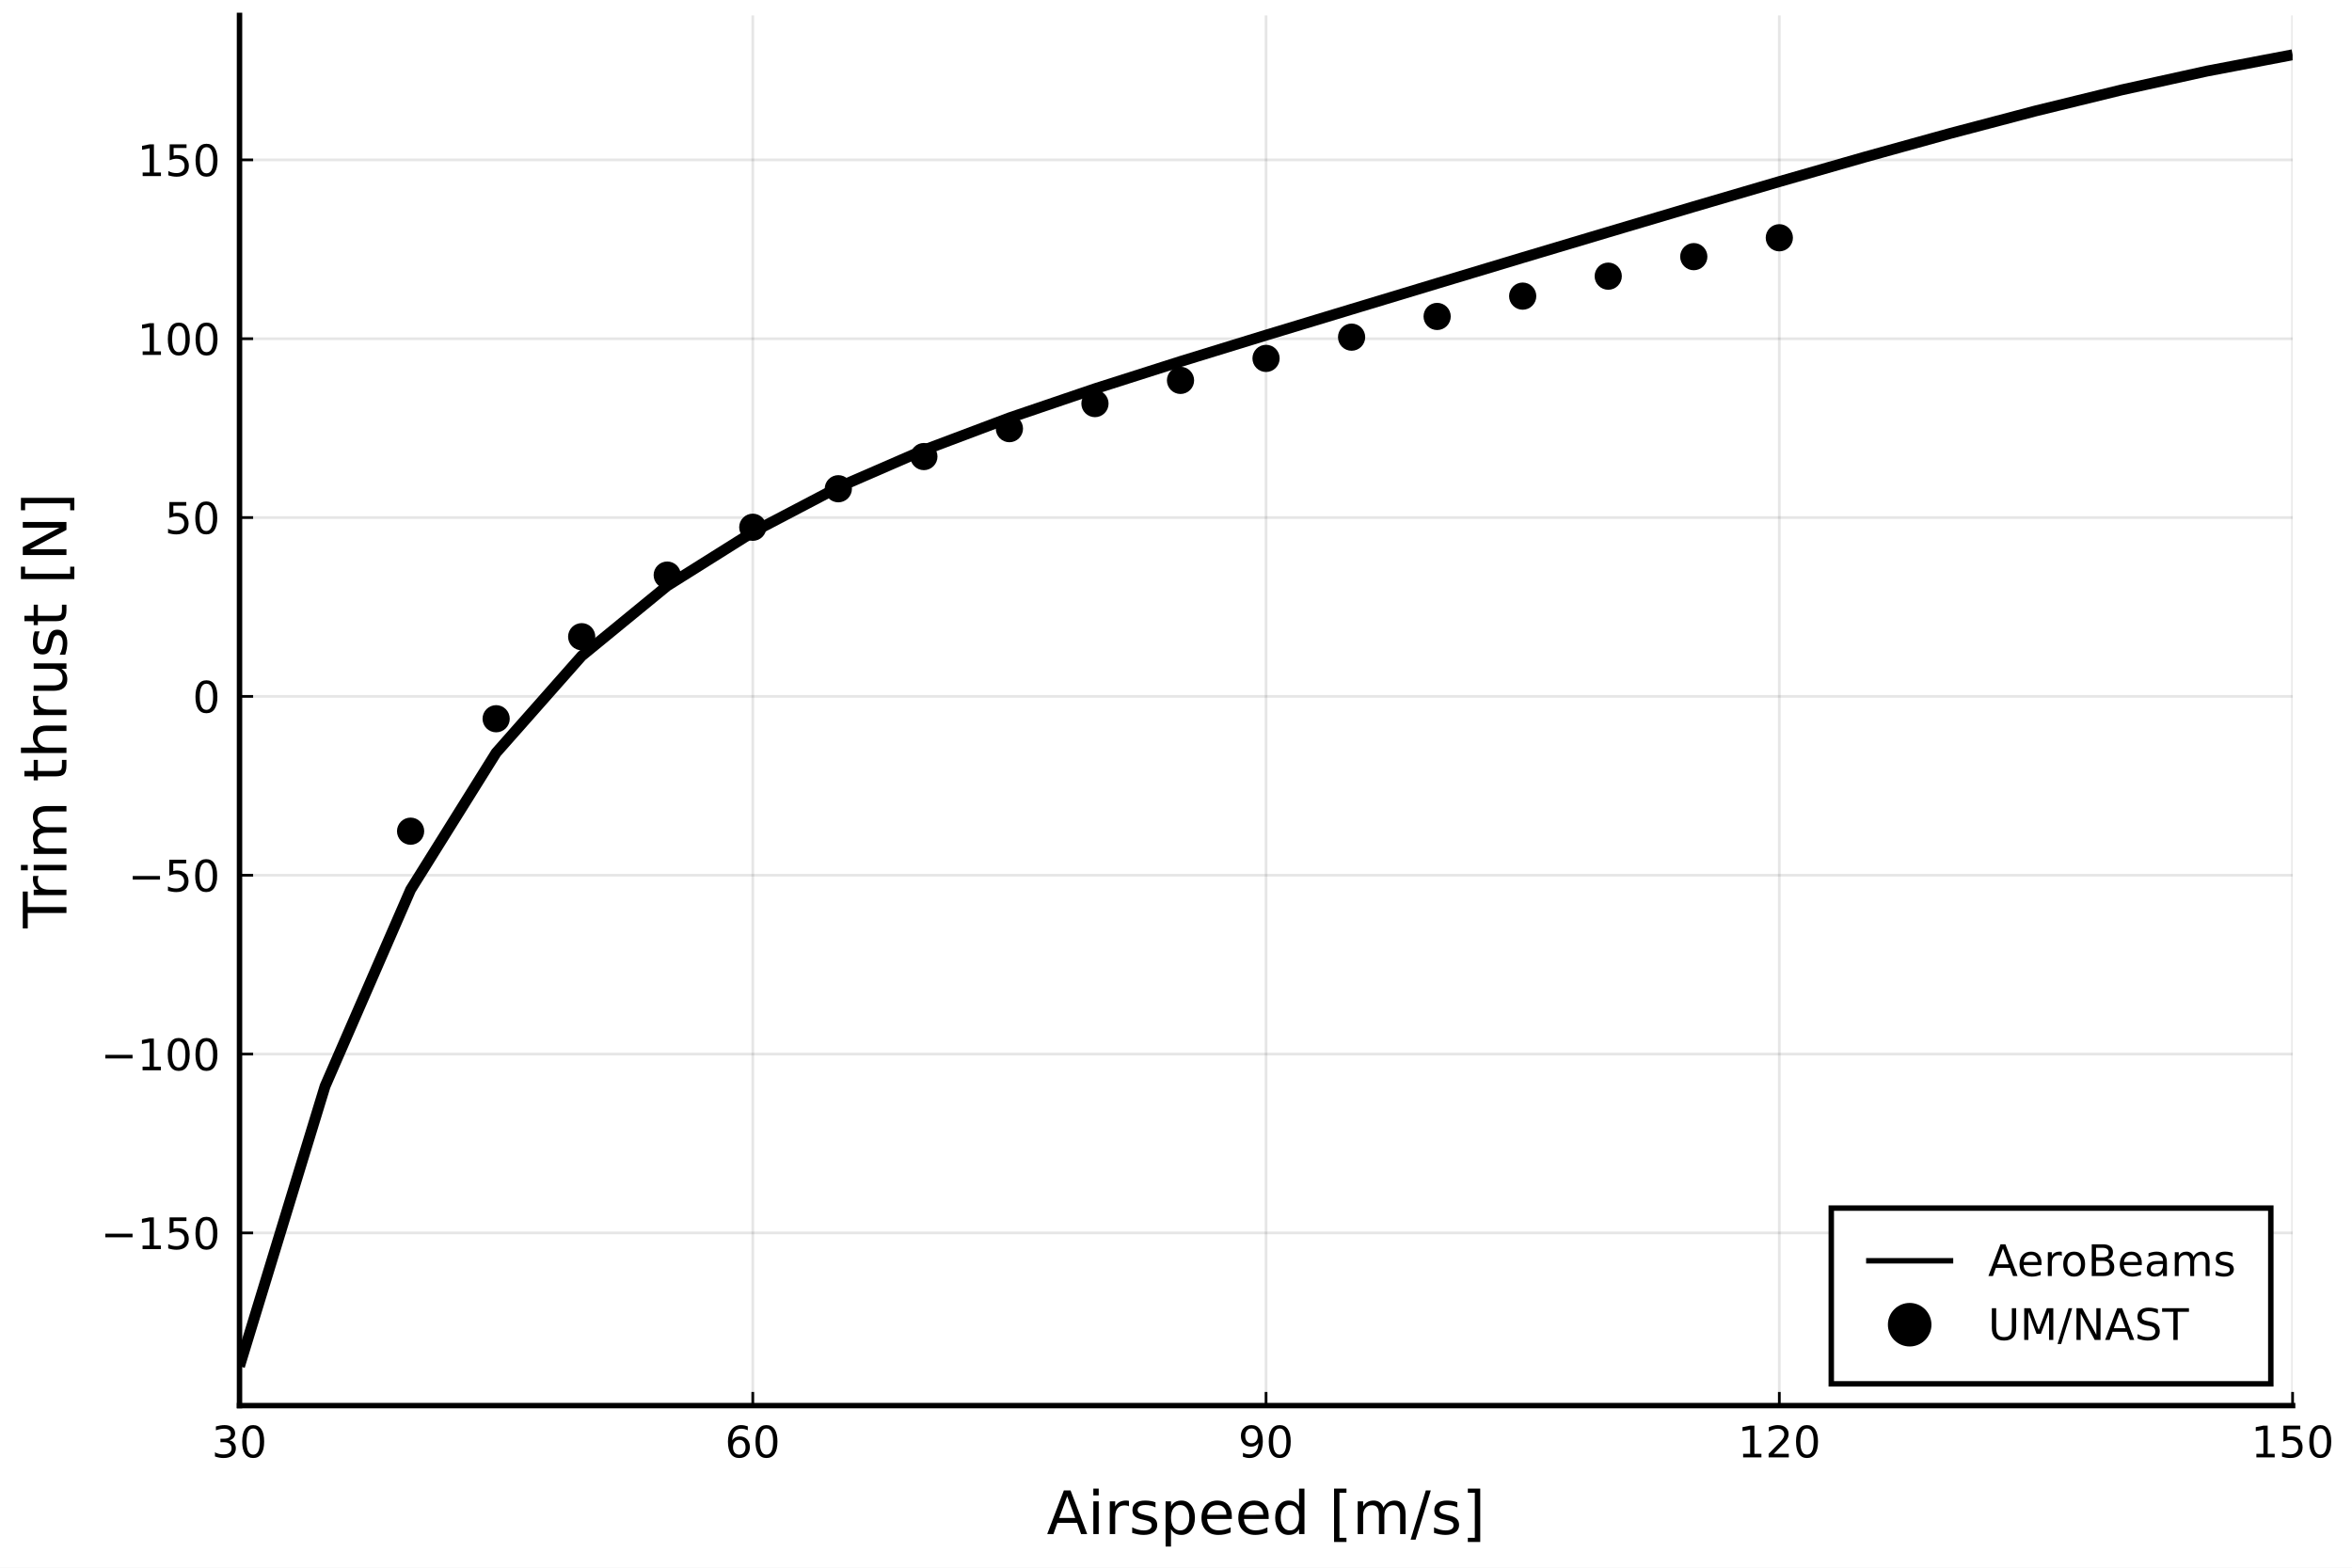
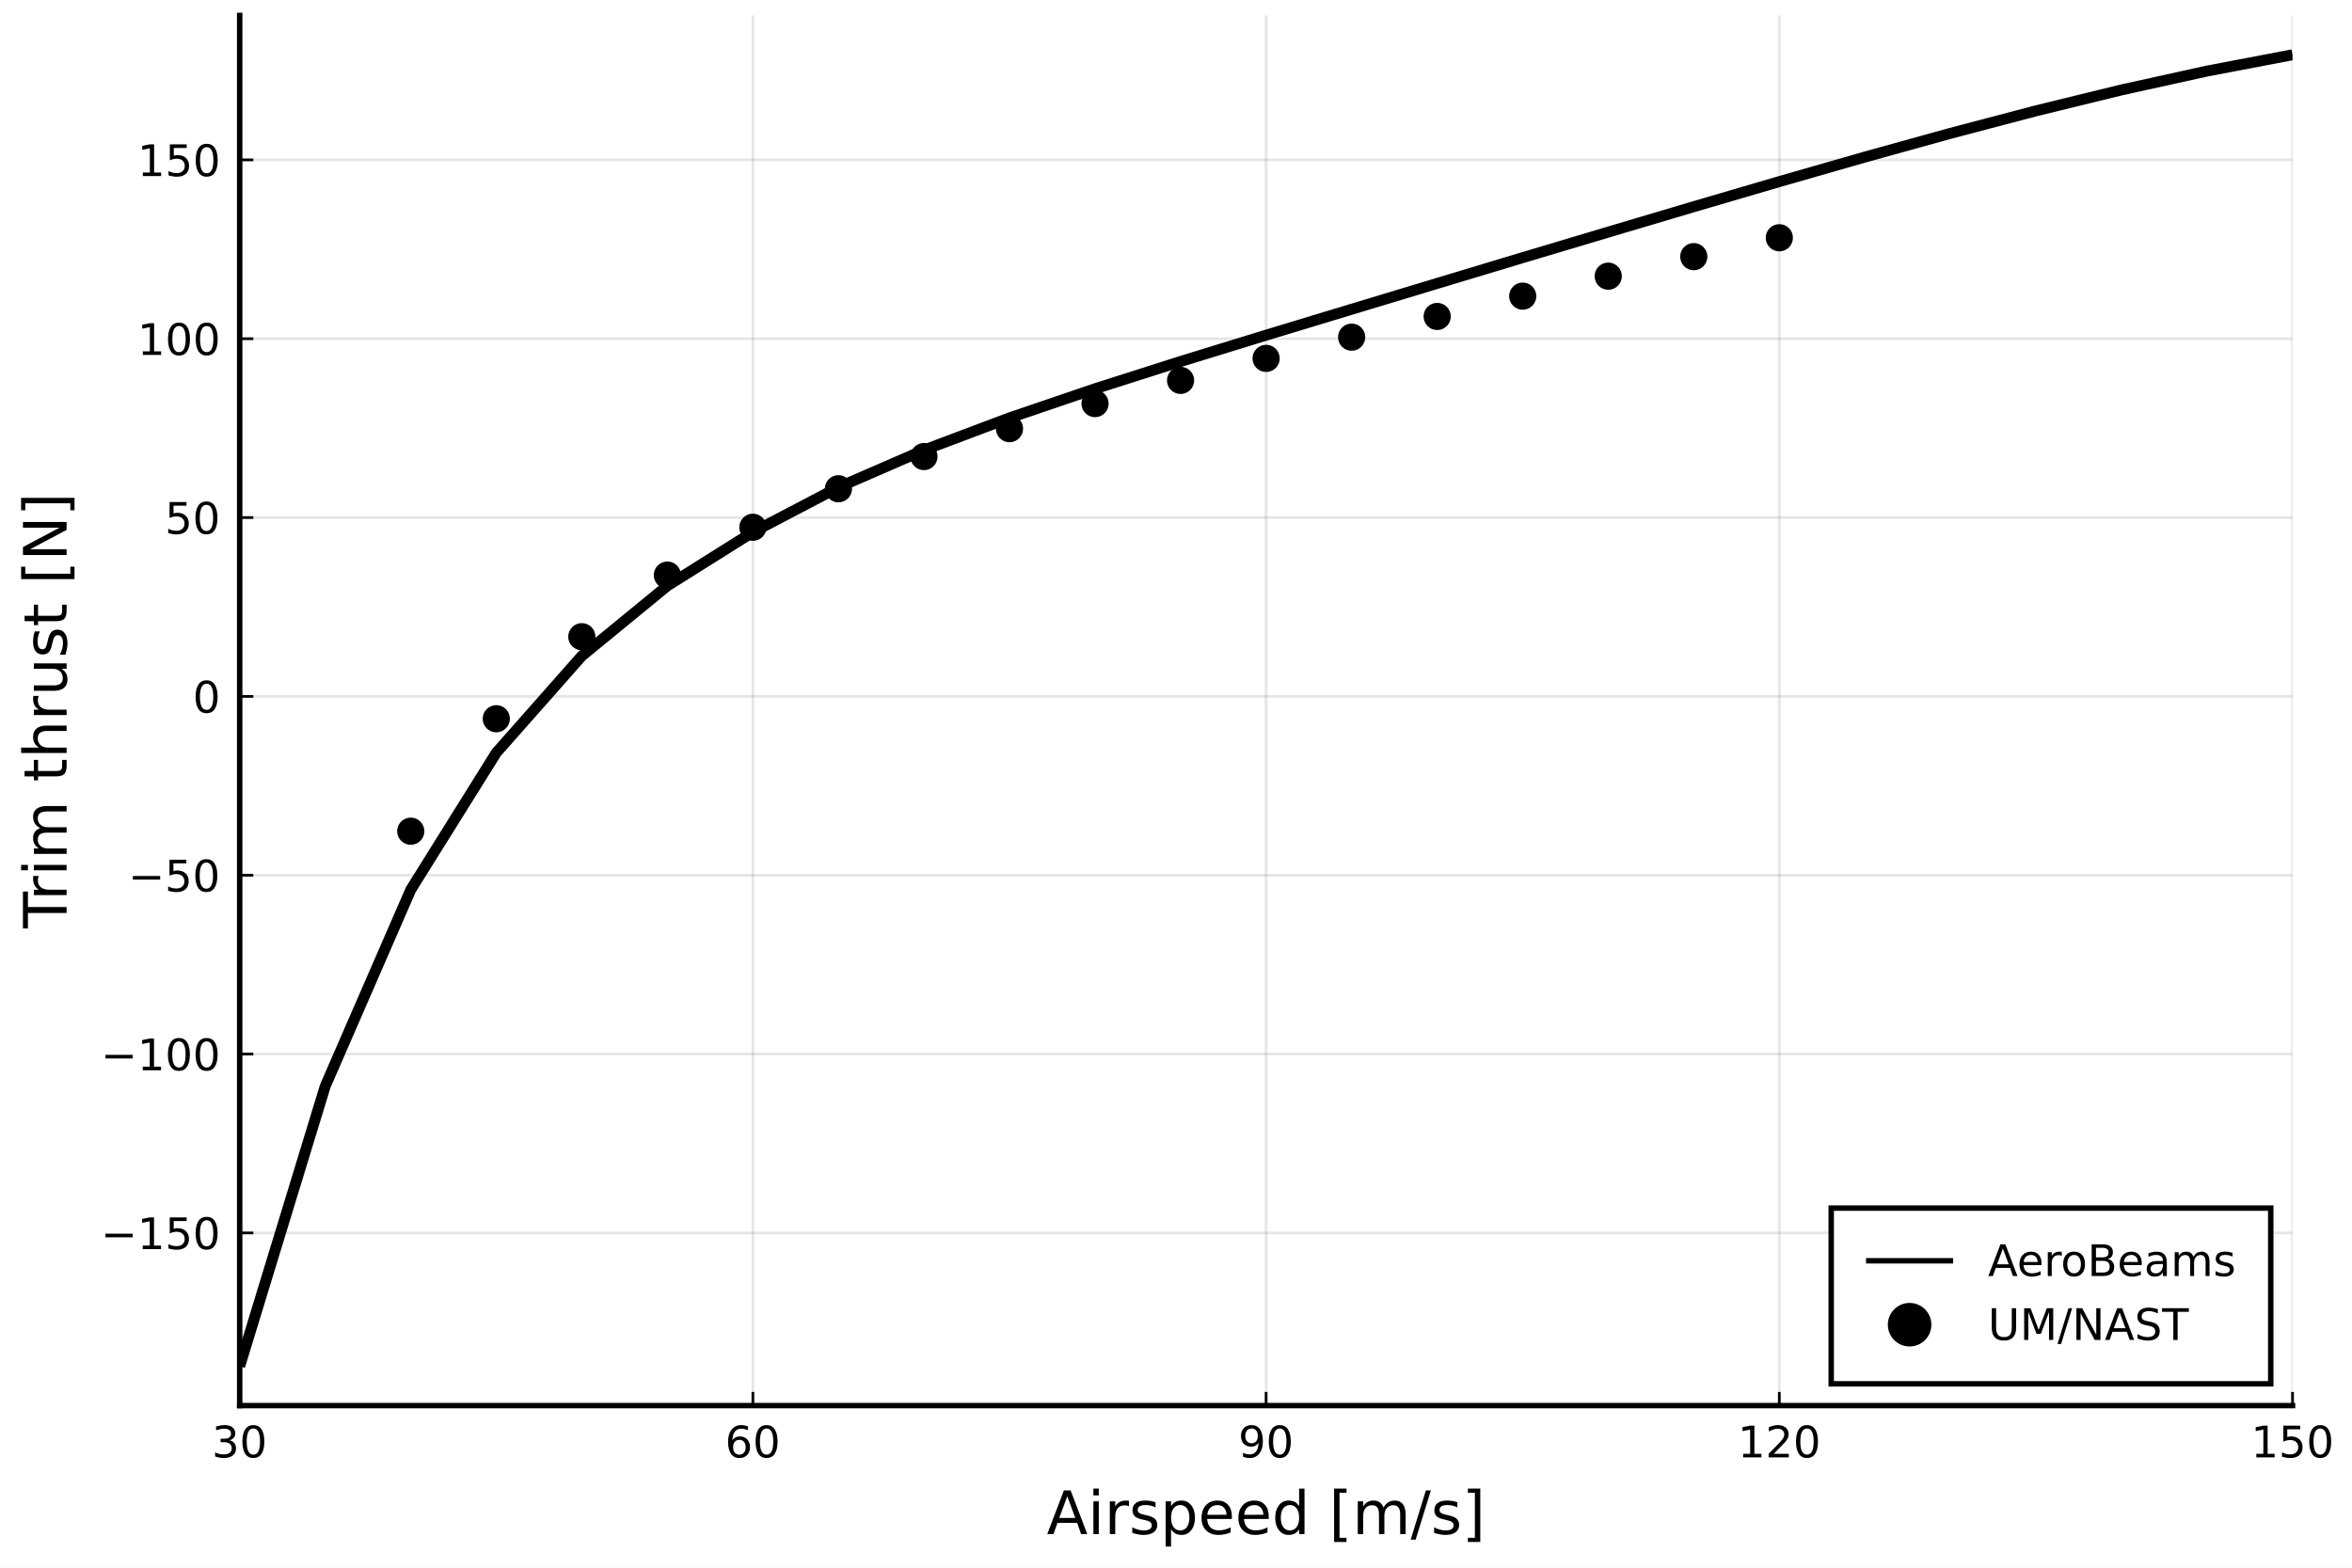
<svg xmlns="http://www.w3.org/2000/svg" xmlns:xlink="http://www.w3.org/1999/xlink" width="432pt" height="288pt" viewBox="0 0 432 288" version="1.1">
  <defs>
    <style type="text/css">*{stroke-linejoin: round; stroke-linecap: butt}</style>
  </defs>
  <g id="figure_1">
    <g id="patch_1">
      <path d="M 0 288  L 432 288  L 432 0  L 0 0  z " style="fill: #ffffff" />
    </g>
    <g id="axes_1">
      <g id="patch_2">
-         <path d="M 43.992 258.225  L 421.089 258.225  L 421.089 2.835  L 43.992 2.835  z " style="fill: #ffffff" />
+         <path d="M 44.024 258.225  L 421.077 258.225  L 421.077 2.835  L 44.024 2.835  z " style="fill: #ffffff" />
      </g>
      <g id="matplotlib.axis_1">
        <g id="xtick_1">
          <g id="line2d_1">
-             <path d="M 43.992 258.225  L 43.992 2.835  " clip-path="url(#p1ccbb78766)" style="fill: none; stroke: #000000; stroke-opacity: 0.1; stroke-width: 0.5; stroke-linecap: square" />
+             <path d="M 44.024 258.225  L 44.024 2.835  " clip-path="url(#pdb36bb0667)" style="fill: none; stroke: #000000; stroke-opacity: 0.1; stroke-width: 0.5; stroke-linecap: square" />
          </g>
          <g id="line2d_2">
            <defs>
-               <path id="m778f7c7617" d="M 0 0  L 0 -2.5  " style="stroke: #000000; stroke-width: 0.5" />
-             </defs>
-             <g>
-               <use xlink:href="#m778f7c7617" x="43.992" y="258.225" style="stroke: #000000; stroke-width: 0.5" />
+               <path id="m07bf57e9a7" d="M 0 0  L 0 -2.5  " style="stroke: #000000; stroke-width: 0.5" />
+             </defs>
+             <g>
+               <use xlink:href="#m07bf57e9a7" x="44.024" y="258.225" style="stroke: #000000; stroke-width: 0.5" />
            </g>
          </g>
          <g id="text_1">
-             <g transform="translate(38.87154 267.8041) scale(0.08 -0.08)">
+             <g transform="translate(38.90356 267.8041) scale(0.08 -0.08)">
              <defs>
                <path id="DejaVuSans-33" d="M 2597 2516  Q 3050 2419 3304 2112  Q 3559 1806 3559 1356  Q 3559 666 3084 287  Q 2609 -91 1734 -91  Q 1441 -91 1130 -33  Q 819 25 488 141  L 488 750  Q 750 597 1062 519  Q 1375 441 1716 441  Q 2309 441 2620 675  Q 2931 909 2931 1356  Q 2931 1769 2642 2001  Q 2353 2234 1838 2234  L 1294 2234  L 1294 2753  L 1863 2753  Q 2328 2753 2575 2939  Q 2822 3125 2822 3475  Q 2822 3834 2567 4026  Q 2313 4219 1838 4219  Q 1578 4219 1281 4162  Q 984 4106 628 3988  L 628 4550  Q 988 4650 1302 4700  Q 1616 4750 1894 4750  Q 2613 4750 3031 4423  Q 3450 4097 3450 3541  Q 3450 3153 3228 2886  Q 3006 2619 2597 2516  z " transform="scale(0.015625)" />
                <path id="DejaVuSans-30" d="M 2034 4250  Q 1547 4250 1301 3770  Q 1056 3291 1056 2328  Q 1056 1369 1301 889  Q 1547 409 2034 409  Q 2525 409 2770 889  Q 3016 1369 3016 2328  Q 3016 3291 2770 3770  Q 2525 4250 2034 4250  z M 2034 4750  Q 2819 4750 3233 4129  Q 3647 3509 3647 2328  Q 3647 1150 3233 529  Q 2819 -91 2034 -91  Q 1250 -91 836 529  Q 422 1150 422 2328  Q 422 3509 836 4129  Q 1250 4750 2034 4750  z " transform="scale(0.015625)" />
              </defs>
              <use xlink:href="#DejaVuSans-33" transform="translate(0 0.78125)" />
              <use xlink:href="#DejaVuSans-30" transform="translate(63.62305 0.78125)" />
            </g>
          </g>
        </g>
        <g id="xtick_2">
          <g id="line2d_3">
-             <path d="M 138.266 258.225  L 138.266 2.835  " clip-path="url(#p1ccbb78766)" style="fill: none; stroke: #000000; stroke-opacity: 0.1; stroke-width: 0.5; stroke-linecap: square" />
+             <path d="M 138.287 258.225  L 138.287 2.835  " clip-path="url(#pdb36bb0667)" style="fill: none; stroke: #000000; stroke-opacity: 0.1; stroke-width: 0.5; stroke-linecap: square" />
          </g>
          <g id="line2d_4">
            <g>
-               <use xlink:href="#m778f7c7617" x="138.266" y="258.225" style="stroke: #000000; stroke-width: 0.5" />
+               <use xlink:href="#m07bf57e9a7" x="138.287" y="258.225" style="stroke: #000000; stroke-width: 0.5" />
            </g>
          </g>
          <g id="text_2">
-             <g transform="translate(133.1458 267.8041) scale(0.08 -0.08)">
+             <g transform="translate(133.1668 267.8041) scale(0.08 -0.08)">
              <defs>
                <path id="DejaVuSans-36" d="M 2113 2584  Q 1688 2584 1439 2293  Q 1191 2003 1191 1497  Q 1191 994 1439 701  Q 1688 409 2113 409  Q 2538 409 2786 701  Q 3034 994 3034 1497  Q 3034 2003 2786 2293  Q 2538 2584 2113 2584  z M 3366 4563  L 3366 3988  Q 3128 4100 2886 4159  Q 2644 4219 2406 4219  Q 1781 4219 1451 3797  Q 1122 3375 1075 2522  Q 1259 2794 1537 2939  Q 1816 3084 2150 3084  Q 2853 3084 3261 2657  Q 3669 2231 3669 1497  Q 3669 778 3244 343  Q 2819 -91 2113 -91  Q 1303 -91 875 529  Q 447 1150 447 2328  Q 447 3434 972 4092  Q 1497 4750 2381 4750  Q 2619 4750 2861 4703  Q 3103 4656 3366 4563  z " transform="scale(0.015625)" />
              </defs>
              <use xlink:href="#DejaVuSans-36" transform="translate(0 0.78125)" />
              <use xlink:href="#DejaVuSans-30" transform="translate(63.62305 0.78125)" />
            </g>
          </g>
        </g>
        <g id="xtick_3">
          <g id="line2d_5">
-             <path d="M 232.54 258.225  L 232.54 2.835  " clip-path="url(#p1ccbb78766)" style="fill: none; stroke: #000000; stroke-opacity: 0.1; stroke-width: 0.5; stroke-linecap: square" />
+             <path d="M 232.55 258.225  L 232.55 2.835  " clip-path="url(#pdb36bb0667)" style="fill: none; stroke: #000000; stroke-opacity: 0.1; stroke-width: 0.5; stroke-linecap: square" />
          </g>
          <g id="line2d_6">
            <g>
-               <use xlink:href="#m778f7c7617" x="232.54" y="258.225" style="stroke: #000000; stroke-width: 0.5" />
+               <use xlink:href="#m07bf57e9a7" x="232.55" y="258.225" style="stroke: #000000; stroke-width: 0.5" />
            </g>
          </g>
          <g id="text_3">
-             <g transform="translate(227.42 267.8041) scale(0.08 -0.08)">
+             <g transform="translate(227.4301 267.8041) scale(0.08 -0.08)">
              <defs>
                <path id="DejaVuSans-39" d="M 703 97  L 703 672  Q 941 559 1184 500  Q 1428 441 1663 441  Q 2288 441 2617 861  Q 2947 1281 2994 2138  Q 2813 1869 2534 1725  Q 2256 1581 1919 1581  Q 1219 1581 811 2004  Q 403 2428 403 3163  Q 403 3881 828 4315  Q 1253 4750 1959 4750  Q 2769 4750 3195 4129  Q 3622 3509 3622 2328  Q 3622 1225 3098 567  Q 2575 -91 1691 -91  Q 1453 -91 1209 -44  Q 966 3 703 97  z M 1959 2075  Q 2384 2075 2632 2365  Q 2881 2656 2881 3163  Q 2881 3666 2632 3958  Q 2384 4250 1959 4250  Q 1534 4250 1286 3958  Q 1038 3666 1038 3163  Q 1038 2656 1286 2365  Q 1534 2075 1959 2075  z " transform="scale(0.015625)" />
              </defs>
              <use xlink:href="#DejaVuSans-39" transform="translate(0 0.78125)" />
              <use xlink:href="#DejaVuSans-30" transform="translate(63.62305 0.78125)" />
            </g>
          </g>
        </g>
        <g id="xtick_4">
          <g id="line2d_7">
-             <path d="M 326.814 258.225  L 326.814 2.835  " clip-path="url(#p1ccbb78766)" style="fill: none; stroke: #000000; stroke-opacity: 0.1; stroke-width: 0.5; stroke-linecap: square" />
+             <path d="M 326.813 258.225  L 326.813 2.835  " clip-path="url(#pdb36bb0667)" style="fill: none; stroke: #000000; stroke-opacity: 0.1; stroke-width: 0.5; stroke-linecap: square" />
          </g>
          <g id="line2d_8">
            <g>
-               <use xlink:href="#m778f7c7617" x="326.814" y="258.225" style="stroke: #000000; stroke-width: 0.5" />
+               <use xlink:href="#m07bf57e9a7" x="326.813" y="258.225" style="stroke: #000000; stroke-width: 0.5" />
            </g>
          </g>
          <g id="text_4">
-             <g transform="translate(319.1743 267.8041) scale(0.08 -0.08)">
+             <g transform="translate(319.1734 267.8041) scale(0.08 -0.08)">
              <defs>
                <path id="DejaVuSans-31" d="M 794 531  L 1825 531  L 1825 4091  L 703 3866  L 703 4441  L 1819 4666  L 2450 4666  L 2450 531  L 3481 531  L 3481 0  L 794 0  L 794 531  z " transform="scale(0.015625)" />
                <path id="DejaVuSans-32" d="M 1228 531  L 3431 531  L 3431 0  L 469 0  L 469 531  Q 828 903 1448 1529  Q 2069 2156 2228 2338  Q 2531 2678 2651 2914  Q 2772 3150 2772 3378  Q 2772 3750 2511 3984  Q 2250 4219 1831 4219  Q 1534 4219 1204 4116  Q 875 4013 500 3803  L 500 4441  Q 881 4594 1212 4672  Q 1544 4750 1819 4750  Q 2544 4750 2975 4387  Q 3406 4025 3406 3419  Q 3406 3131 3298 2873  Q 3191 2616 2906 2266  Q 2828 2175 2409 1742  Q 1991 1309 1228 531  z " transform="scale(0.015625)" />
              </defs>
              <use xlink:href="#DejaVuSans-31" transform="translate(0 0.78125)" />
              <use xlink:href="#DejaVuSans-32" transform="translate(63.62305 0.78125)" />
              <use xlink:href="#DejaVuSans-30" transform="translate(127.2461 0.78125)" />
            </g>
          </g>
        </g>
        <g id="xtick_5">
          <g id="line2d_9">
-             <path d="M 421.089 258.225  L 421.089 2.835  " clip-path="url(#p1ccbb78766)" style="fill: none; stroke: #000000; stroke-opacity: 0.1; stroke-width: 0.5; stroke-linecap: square" />
+             <path d="M 421.077 258.225  L 421.077 2.835  " clip-path="url(#pdb36bb0667)" style="fill: none; stroke: #000000; stroke-opacity: 0.1; stroke-width: 0.5; stroke-linecap: square" />
          </g>
          <g id="line2d_10">
            <g>
-               <use xlink:href="#m778f7c7617" x="421.089" y="258.225" style="stroke: #000000; stroke-width: 0.5" />
+               <use xlink:href="#m07bf57e9a7" x="421.077" y="258.225" style="stroke: #000000; stroke-width: 0.5" />
            </g>
          </g>
          <g id="text_5">
-             <g transform="translate(413.4485 267.8041) scale(0.08 -0.08)">
+             <g transform="translate(413.4366 267.8041) scale(0.08 -0.08)">
              <defs>
                <path id="DejaVuSans-35" d="M 691 4666  L 3169 4666  L 3169 4134  L 1269 4134  L 1269 2991  Q 1406 3038 1543 3061  Q 1681 3084 1819 3084  Q 2600 3084 3056 2656  Q 3513 2228 3513 1497  Q 3513 744 3044 326  Q 2575 -91 1722 -91  Q 1428 -91 1123 -41  Q 819 9 494 109  L 494 744  Q 775 591 1075 516  Q 1375 441 1709 441  Q 2250 441 2565 725  Q 2881 1009 2881 1497  Q 2881 1984 2565 2268  Q 2250 2553 1709 2553  Q 1456 2553 1204 2497  Q 953 2441 691 2322  L 691 4666  z " transform="scale(0.015625)" />
              </defs>
              <use xlink:href="#DejaVuSans-31" transform="translate(0 0.78125)" />
              <use xlink:href="#DejaVuSans-35" transform="translate(63.62305 0.78125)" />
              <use xlink:href="#DejaVuSans-30" transform="translate(127.2461 0.78125)" />
            </g>
          </g>
        </g>
        <g id="text_6">
-           <g transform="translate(192.2568 281.8261) scale(0.11 -0.11)">
+           <g transform="translate(192.2669 281.8261) scale(0.11 -0.11)">
            <defs>
              <path id="DejaVuSans-41" d="M 2188 4044  L 1331 1722  L 3047 1722  L 2188 4044  z M 1831 4666  L 2547 4666  L 4325 0  L 3669 0  L 3244 1197  L 1141 1197  L 716 0  L 50 0  L 1831 4666  z " transform="scale(0.015625)" />
              <path id="DejaVuSans-69" d="M 603 3500  L 1178 3500  L 1178 0  L 603 0  L 603 3500  z M 603 4863  L 1178 4863  L 1178 4134  L 603 4134  L 603 4863  z " transform="scale(0.015625)" />
              <path id="DejaVuSans-72" d="M 2631 2963  Q 2534 3019 2420 3045  Q 2306 3072 2169 3072  Q 1681 3072 1420 2755  Q 1159 2438 1159 1844  L 1159 0  L 581 0  L 581 3500  L 1159 3500  L 1159 2956  Q 1341 3275 1631 3429  Q 1922 3584 2338 3584  Q 2397 3584 2469 3576  Q 2541 3569 2628 3553  L 2631 2963  z " transform="scale(0.015625)" />
              <path id="DejaVuSans-73" d="M 2834 3397  L 2834 2853  Q 2591 2978 2328 3040  Q 2066 3103 1784 3103  Q 1356 3103 1142 2972  Q 928 2841 928 2578  Q 928 2378 1081 2264  Q 1234 2150 1697 2047  L 1894 2003  Q 2506 1872 2764 1633  Q 3022 1394 3022 966  Q 3022 478 2636 193  Q 2250 -91 1575 -91  Q 1294 -91 989 -36  Q 684 19 347 128  L 347 722  Q 666 556 975 473  Q 1284 391 1588 391  Q 1994 391 2212 530  Q 2431 669 2431 922  Q 2431 1156 2273 1281  Q 2116 1406 1581 1522  L 1381 1569  Q 847 1681 609 1914  Q 372 2147 372 2553  Q 372 3047 722 3315  Q 1072 3584 1716 3584  Q 2034 3584 2315 3537  Q 2597 3491 2834 3397  z " transform="scale(0.015625)" />
              <path id="DejaVuSans-70" d="M 1159 525  L 1159 -1331  L 581 -1331  L 581 3500  L 1159 3500  L 1159 2969  Q 1341 3281 1617 3432  Q 1894 3584 2278 3584  Q 2916 3584 3314 3078  Q 3713 2572 3713 1747  Q 3713 922 3314 415  Q 2916 -91 2278 -91  Q 1894 -91 1617 61  Q 1341 213 1159 525  z M 3116 1747  Q 3116 2381 2855 2742  Q 2594 3103 2138 3103  Q 1681 3103 1420 2742  Q 1159 2381 1159 1747  Q 1159 1113 1420 752  Q 1681 391 2138 391  Q 2594 391 2855 752  Q 3116 1113 3116 1747  z " transform="scale(0.015625)" />
              <path id="DejaVuSans-65" d="M 3597 1894  L 3597 1613  L 953 1613  Q 991 1019 1311 708  Q 1631 397 2203 397  Q 2534 397 2845 478  Q 3156 559 3463 722  L 3463 178  Q 3153 47 2828 -22  Q 2503 -91 2169 -91  Q 1331 -91 842 396  Q 353 884 353 1716  Q 353 2575 817 3079  Q 1281 3584 2069 3584  Q 2775 3584 3186 3129  Q 3597 2675 3597 1894  z M 3022 2063  Q 3016 2534 2758 2815  Q 2500 3097 2075 3097  Q 1594 3097 1305 2825  Q 1016 2553 972 2059  L 3022 2063  z " transform="scale(0.015625)" />
              <path id="DejaVuSans-64" d="M 2906 2969  L 2906 4863  L 3481 4863  L 3481 0  L 2906 0  L 2906 525  Q 2725 213 2448 61  Q 2172 -91 1784 -91  Q 1150 -91 751 415  Q 353 922 353 1747  Q 353 2572 751 3078  Q 1150 3584 1784 3584  Q 2172 3584 2448 3432  Q 2725 3281 2906 2969  z M 947 1747  Q 947 1113 1208 752  Q 1469 391 1925 391  Q 2381 391 2643 752  Q 2906 1113 2906 1747  Q 2906 2381 2643 2742  Q 2381 3103 1925 3103  Q 1469 3103 1208 2742  Q 947 2381 947 1747  z " transform="scale(0.015625)" />
              <path id="DejaVuSans-20" transform="scale(0.015625)" />
              <path id="DejaVuSans-5b" d="M 550 4863  L 1875 4863  L 1875 4416  L 1125 4416  L 1125 -397  L 1875 -397  L 1875 -844  L 550 -844  L 550 4863  z " transform="scale(0.015625)" />
              <path id="DejaVuSans-6d" d="M 3328 2828  Q 3544 3216 3844 3400  Q 4144 3584 4550 3584  Q 5097 3584 5394 3201  Q 5691 2819 5691 2113  L 5691 0  L 5113 0  L 5113 2094  Q 5113 2597 4934 2840  Q 4756 3084 4391 3084  Q 3944 3084 3684 2787  Q 3425 2491 3425 1978  L 3425 0  L 2847 0  L 2847 2094  Q 2847 2600 2669 2842  Q 2491 3084 2119 3084  Q 1678 3084 1418 2786  Q 1159 2488 1159 1978  L 1159 0  L 581 0  L 581 3500  L 1159 3500  L 1159 2956  Q 1356 3278 1631 3431  Q 1906 3584 2284 3584  Q 2666 3584 2933 3390  Q 3200 3197 3328 2828  z " transform="scale(0.015625)" />
              <path id="DejaVuSans-2f" d="M 1625 4666  L 2156 4666  L 531 -594  L 0 -594  L 1625 4666  z " transform="scale(0.015625)" />
              <path id="DejaVuSans-5d" d="M 1947 4863  L 1947 -844  L 622 -844  L 622 -397  L 1369 -397  L 1369 4416  L 622 4416  L 622 4863  L 1947 4863  z " transform="scale(0.015625)" />
            </defs>
            <use xlink:href="#DejaVuSans-41" />
            <use xlink:href="#DejaVuSans-69" x="68.408" />
            <use xlink:href="#DejaVuSans-72" x="96.191" />
            <use xlink:href="#DejaVuSans-73" x="137.305" />
            <use xlink:href="#DejaVuSans-70" x="189.404" />
            <use xlink:href="#DejaVuSans-65" x="252.881" />
            <use xlink:href="#DejaVuSans-65" x="314.404" />
            <use xlink:href="#DejaVuSans-64" x="375.928" />
            <use xlink:href="#DejaVuSans-20" x="439.404" />
            <use xlink:href="#DejaVuSans-5b" x="471.191" />
            <use xlink:href="#DejaVuSans-6d" x="510.205" />
            <use xlink:href="#DejaVuSans-2f" x="607.617" />
            <use xlink:href="#DejaVuSans-73" x="641.309" />
            <use xlink:href="#DejaVuSans-5d" x="693.408" />
          </g>
        </g>
      </g>
      <g id="matplotlib.axis_2">
        <g id="ytick_1">
          <g id="line2d_11">
-             <path d="M 43.992 226.504  L 421.089 226.504  " clip-path="url(#p1ccbb78766)" style="fill: none; stroke: #000000; stroke-opacity: 0.1; stroke-width: 0.5; stroke-linecap: square" />
+             <path d="M 44.024 226.504  L 421.077 226.504  " clip-path="url(#pdb36bb0667)" style="fill: none; stroke: #000000; stroke-opacity: 0.1; stroke-width: 0.5; stroke-linecap: square" />
          </g>
          <g id="line2d_12">
            <defs>
-               <path id="mbe1b7a8d9a" d="M 0 0  L 2.5 0  " style="stroke: #000000; stroke-width: 0.5" />
-             </defs>
-             <g>
-               <use xlink:href="#mbe1b7a8d9a" x="43.992" y="226.504" style="stroke: #000000; stroke-width: 0.5" />
+               <path id="m22741e1450" d="M 0 0  L 2.5 0  " style="stroke: #000000; stroke-width: 0.5" />
+             </defs>
+             <g>
+               <use xlink:href="#m22741e1450" x="44.024" y="226.504" style="stroke: #000000; stroke-width: 0.5" />
            </g>
          </g>
          <g id="text_7">
-             <g transform="translate(18.49154 229.5434) scale(0.08 -0.08)">
+             <g transform="translate(18.52356 229.5434) scale(0.08 -0.08)">
              <defs>
                <path id="DejaVuSans-2212" d="M 678 2272  L 4684 2272  L 4684 1741  L 678 1741  L 678 2272  z " transform="scale(0.015625)" />
              </defs>
              <use xlink:href="#DejaVuSans-2212" transform="translate(0 0.78125)" />
              <use xlink:href="#DejaVuSans-31" transform="translate(83.78906 0.78125)" />
              <use xlink:href="#DejaVuSans-35" transform="translate(147.4121 0.78125)" />
              <use xlink:href="#DejaVuSans-30" transform="translate(211.0352 0.78125)" />
            </g>
          </g>
        </g>
        <g id="ytick_2">
          <g id="line2d_13">
-             <path d="M 43.992 193.649  L 421.089 193.649  " clip-path="url(#p1ccbb78766)" style="fill: none; stroke: #000000; stroke-opacity: 0.1; stroke-width: 0.5; stroke-linecap: square" />
+             <path d="M 44.024 193.649  L 421.077 193.649  " clip-path="url(#pdb36bb0667)" style="fill: none; stroke: #000000; stroke-opacity: 0.1; stroke-width: 0.5; stroke-linecap: square" />
          </g>
          <g id="line2d_14">
            <g>
-               <use xlink:href="#mbe1b7a8d9a" x="43.992" y="193.649" style="stroke: #000000; stroke-width: 0.5" />
+               <use xlink:href="#m22741e1450" x="44.024" y="193.649" style="stroke: #000000; stroke-width: 0.5" />
            </g>
          </g>
          <g id="text_8">
-             <g transform="translate(18.49154 196.6883) scale(0.08 -0.08)">
+             <g transform="translate(18.52356 196.6883) scale(0.08 -0.08)">
              <use xlink:href="#DejaVuSans-2212" transform="translate(0 0.78125)" />
              <use xlink:href="#DejaVuSans-31" transform="translate(83.78906 0.78125)" />
              <use xlink:href="#DejaVuSans-30" transform="translate(147.4121 0.78125)" />
              <use xlink:href="#DejaVuSans-30" transform="translate(211.0352 0.78125)" />
            </g>
          </g>
        </g>
        <g id="ytick_3">
          <g id="line2d_15">
-             <path d="M 43.992 160.794  L 421.089 160.794  " clip-path="url(#p1ccbb78766)" style="fill: none; stroke: #000000; stroke-opacity: 0.1; stroke-width: 0.5; stroke-linecap: square" />
+             <path d="M 44.024 160.794  L 421.077 160.794  " clip-path="url(#pdb36bb0667)" style="fill: none; stroke: #000000; stroke-opacity: 0.1; stroke-width: 0.5; stroke-linecap: square" />
          </g>
          <g id="line2d_16">
            <g>
-               <use xlink:href="#mbe1b7a8d9a" x="43.992" y="160.794" style="stroke: #000000; stroke-width: 0.5" />
+               <use xlink:href="#m22741e1450" x="44.024" y="160.794" style="stroke: #000000; stroke-width: 0.5" />
            </g>
          </g>
          <g id="text_9">
-             <g transform="translate(23.53154 163.8332) scale(0.08 -0.08)">
+             <g transform="translate(23.56356 163.8332) scale(0.08 -0.08)">
              <use xlink:href="#DejaVuSans-2212" transform="translate(0 0.78125)" />
              <use xlink:href="#DejaVuSans-35" transform="translate(83.78906 0.78125)" />
              <use xlink:href="#DejaVuSans-30" transform="translate(147.4121 0.78125)" />
            </g>
          </g>
        </g>
        <g id="ytick_4">
          <g id="line2d_17">
-             <path d="M 43.992 127.939  L 421.089 127.939  " clip-path="url(#p1ccbb78766)" style="fill: none; stroke: #000000; stroke-opacity: 0.1; stroke-width: 0.5; stroke-linecap: square" />
+             <path d="M 44.024 127.939  L 421.077 127.939  " clip-path="url(#pdb36bb0667)" style="fill: none; stroke: #000000; stroke-opacity: 0.1; stroke-width: 0.5; stroke-linecap: square" />
          </g>
          <g id="line2d_18">
            <g>
-               <use xlink:href="#mbe1b7a8d9a" x="43.992" y="127.939" style="stroke: #000000; stroke-width: 0.5" />
+               <use xlink:href="#m22741e1450" x="44.024" y="127.939" style="stroke: #000000; stroke-width: 0.5" />
            </g>
          </g>
          <g id="text_10">
-             <g transform="translate(35.37154 130.9781) scale(0.08 -0.08)">
+             <g transform="translate(35.40356 130.9781) scale(0.08 -0.08)">
              <use xlink:href="#DejaVuSans-30" transform="translate(0 0.78125)" />
            </g>
          </g>
        </g>
        <g id="ytick_5">
          <g id="line2d_19">
-             <path d="M 43.992 95.084  L 421.089 95.084  " clip-path="url(#p1ccbb78766)" style="fill: none; stroke: #000000; stroke-opacity: 0.1; stroke-width: 0.5; stroke-linecap: square" />
+             <path d="M 44.024 95.084  L 421.077 95.084  " clip-path="url(#pdb36bb0667)" style="fill: none; stroke: #000000; stroke-opacity: 0.1; stroke-width: 0.5; stroke-linecap: square" />
          </g>
          <g id="line2d_20">
            <g>
-               <use xlink:href="#mbe1b7a8d9a" x="43.992" y="95.084" style="stroke: #000000; stroke-width: 0.5" />
+               <use xlink:href="#m22741e1450" x="44.024" y="95.084" style="stroke: #000000; stroke-width: 0.5" />
            </g>
          </g>
          <g id="text_11">
-             <g transform="translate(30.25154 98.12298) scale(0.08 -0.08)">
+             <g transform="translate(30.28356 98.12298) scale(0.08 -0.08)">
              <use xlink:href="#DejaVuSans-35" transform="translate(0 0.78125)" />
              <use xlink:href="#DejaVuSans-30" transform="translate(63.62305 0.78125)" />
            </g>
          </g>
        </g>
        <g id="ytick_6">
          <g id="line2d_21">
-             <path d="M 43.992 62.229  L 421.089 62.229  " clip-path="url(#p1ccbb78766)" style="fill: none; stroke: #000000; stroke-opacity: 0.1; stroke-width: 0.5; stroke-linecap: square" />
+             <path d="M 44.024 62.229  L 421.077 62.229  " clip-path="url(#pdb36bb0667)" style="fill: none; stroke: #000000; stroke-opacity: 0.1; stroke-width: 0.5; stroke-linecap: square" />
          </g>
          <g id="line2d_22">
            <g>
-               <use xlink:href="#mbe1b7a8d9a" x="43.992" y="62.229" style="stroke: #000000; stroke-width: 0.5" />
+               <use xlink:href="#m22741e1450" x="44.024" y="62.229" style="stroke: #000000; stroke-width: 0.5" />
            </g>
          </g>
          <g id="text_12">
-             <g transform="translate(25.21154 65.26788) scale(0.08 -0.08)">
+             <g transform="translate(25.24356 65.26789) scale(0.08 -0.08)">
              <use xlink:href="#DejaVuSans-31" transform="translate(0 0.78125)" />
              <use xlink:href="#DejaVuSans-30" transform="translate(63.62305 0.78125)" />
              <use xlink:href="#DejaVuSans-30" transform="translate(127.2461 0.78125)" />
            </g>
          </g>
        </g>
        <g id="ytick_7">
          <g id="line2d_23">
-             <path d="M 43.992 29.373  L 421.089 29.373  " clip-path="url(#p1ccbb78766)" style="fill: none; stroke: #000000; stroke-opacity: 0.1; stroke-width: 0.5; stroke-linecap: square" />
+             <path d="M 44.024 29.373  L 421.077 29.373  " clip-path="url(#pdb36bb0667)" style="fill: none; stroke: #000000; stroke-opacity: 0.1; stroke-width: 0.5; stroke-linecap: square" />
          </g>
          <g id="line2d_24">
            <g>
-               <use xlink:href="#mbe1b7a8d9a" x="43.992" y="29.373" style="stroke: #000000; stroke-width: 0.5" />
+               <use xlink:href="#m22741e1450" x="44.024" y="29.373" style="stroke: #000000; stroke-width: 0.5" />
            </g>
          </g>
          <g id="text_13">
-             <g transform="translate(25.21154 32.41278) scale(0.08 -0.08)">
+             <g transform="translate(25.24356 32.41279) scale(0.08 -0.08)">
              <use xlink:href="#DejaVuSans-31" transform="translate(0 0.78125)" />
              <use xlink:href="#DejaVuSans-35" transform="translate(63.62305 0.78125)" />
              <use xlink:href="#DejaVuSans-30" transform="translate(127.2461 0.78125)" />
            </g>
          </g>
        </g>
        <g id="text_14">
-           <g transform="translate(12.20388 170.5365) rotate(-90) scale(0.11 -0.11)">
+           <g transform="translate(12.23591 170.5365) rotate(-90) scale(0.11 -0.11)">
            <defs>
              <path id="DejaVuSans-54" d="M -19 4666  L 3928 4666  L 3928 4134  L 2272 4134  L 2272 0  L 1638 0  L 1638 4134  L -19 4134  L -19 4666  z " transform="scale(0.015625)" />
              <path id="DejaVuSans-74" d="M 1172 4494  L 1172 3500  L 2356 3500  L 2356 3053  L 1172 3053  L 1172 1153  Q 1172 725 1289 603  Q 1406 481 1766 481  L 2356 481  L 2356 0  L 1766 0  Q 1100 0 847 248  Q 594 497 594 1153  L 594 3053  L 172 3053  L 172 3500  L 594 3500  L 594 4494  L 1172 4494  z " transform="scale(0.015625)" />
              <path id="DejaVuSans-68" d="M 3513 2113  L 3513 0  L 2938 0  L 2938 2094  Q 2938 2591 2744 2837  Q 2550 3084 2163 3084  Q 1697 3084 1428 2787  Q 1159 2491 1159 1978  L 1159 0  L 581 0  L 581 4863  L 1159 4863  L 1159 2956  Q 1366 3272 1645 3428  Q 1925 3584 2291 3584  Q 2894 3584 3203 3211  Q 3513 2838 3513 2113  z " transform="scale(0.015625)" />
              <path id="DejaVuSans-75" d="M 544 1381  L 544 3500  L 1119 3500  L 1119 1403  Q 1119 906 1312 657  Q 1506 409 1894 409  Q 2359 409 2629 706  Q 2900 1003 2900 1516  L 2900 3500  L 3475 3500  L 3475 0  L 2900 0  L 2900 538  Q 2691 219 2414 64  Q 2138 -91 1772 -91  Q 1169 -91 856 284  Q 544 659 544 1381  z M 1991 3584  L 1991 3584  z " transform="scale(0.015625)" />
              <path id="DejaVuSans-4e" d="M 628 4666  L 1478 4666  L 3547 763  L 3547 4666  L 4159 4666  L 4159 0  L 3309 0  L 1241 3903  L 1241 0  L 628 0  L 628 4666  z " transform="scale(0.015625)" />
            </defs>
            <use xlink:href="#DejaVuSans-54" />
            <use xlink:href="#DejaVuSans-72" x="46.334" />
            <use xlink:href="#DejaVuSans-69" x="87.447" />
            <use xlink:href="#DejaVuSans-6d" x="115.23" />
            <use xlink:href="#DejaVuSans-20" x="212.643" />
            <use xlink:href="#DejaVuSans-74" x="244.43" />
            <use xlink:href="#DejaVuSans-68" x="283.639" />
            <use xlink:href="#DejaVuSans-72" x="347.018" />
            <use xlink:href="#DejaVuSans-75" x="388.131" />
            <use xlink:href="#DejaVuSans-73" x="451.51" />
            <use xlink:href="#DejaVuSans-74" x="503.609" />
            <use xlink:href="#DejaVuSans-20" x="542.818" />
            <use xlink:href="#DejaVuSans-5b" x="574.605" />
            <use xlink:href="#DejaVuSans-4e" x="613.619" />
            <use xlink:href="#DejaVuSans-5d" x="688.424" />
          </g>
        </g>
      </g>
      <g id="line2d_25">
-         <path d="M 43.992 250.997  L 59.704 199.555  L 75.416 163.447  L 91.129 138.288  L 106.841 120.503  L 122.553 107.623  L 138.266 97.752  L 153.978 89.515  L 169.691 82.685  L 185.403 76.766  L 201.115 71.418  L 216.828 66.406  L 232.54 61.572  L 248.252 56.812  L 263.965 52.063  L 279.677 47.332  L 295.39 42.637  L 311.102 37.971  L 326.814 33.362  L 342.527 28.854  L 358.239 24.499  L 373.951 20.363  L 389.664 16.52  L 405.376 13.056  L 421.089 10.063  " clip-path="url(#p1ccbb78766)" style="fill: none; stroke: #000000; stroke-width: 2" />
+         <path d="M 44.024 250.997  L 59.734 199.555  L 75.445 163.447  L 91.155 138.288  L 106.866 120.503  L 122.576 107.623  L 138.287 97.752  L 153.997 89.515  L 169.708 82.685  L 185.418 76.766  L 201.129 71.418  L 216.84 66.406  L 232.55 61.572  L 248.261 56.812  L 263.971 52.063  L 279.682 47.332  L 295.392 42.637  L 311.103 37.971  L 326.813 33.362  L 342.524 28.854  L 358.234 24.499  L 373.945 20.363  L 389.656 16.52  L 405.366 13.056  L 421.077 10.063  " clip-path="url(#pdb36bb0667)" style="fill: none; stroke: #000000; stroke-width: 2" />
      </g>
      <g id="PathCollection_1">
        <defs>
-           <path id="m6bcaaf0f44" d="M 0 2  C 0.53 2 1.039 1.789 1.414 1.414  C 1.789 1.039 2 0.53 2 0  C 2 -0.53 1.789 -1.039 1.414 -1.414  C 1.039 -1.789 0.53 -2 0 -2  C -0.53 -2 -1.039 -1.789 -1.414 -1.414  C -1.789 -1.039 -2 -0.53 -2 0  C -2 0.53 -1.789 1.039 -1.414 1.414  C -1.039 1.789 -0.53 2 0 2  z " style="stroke: #000000" />
+           <path id="m7d4313dbcb" d="M 0 2  C 0.53 2 1.039 1.789 1.414 1.414  C 1.789 1.039 2 0.53 2 0  C 2 -0.53 1.789 -1.039 1.414 -1.414  C 1.039 -1.789 0.53 -2 0 -2  C -0.53 -2 -1.039 -1.789 -1.414 -1.414  C -1.789 -1.039 -2 -0.53 -2 0  C -2 0.53 -1.789 1.039 -1.414 1.414  C -1.039 1.789 -0.53 2 0 2  z " style="stroke: #000000" />
        </defs>
-         <g clip-path="url(#p1ccbb78766)">
-           <use xlink:href="#m6bcaaf0f44" x="75.416" y="152.699" style="stroke: #000000" />
-           <use xlink:href="#m6bcaaf0f44" x="91.129" y="132.039" style="stroke: #000000" />
-           <use xlink:href="#m6bcaaf0f44" x="106.841" y="116.97" style="stroke: #000000" />
-           <use xlink:href="#m6bcaaf0f44" x="122.553" y="105.652" style="stroke: #000000" />
-           <use xlink:href="#m6bcaaf0f44" x="138.266" y="96.863" style="stroke: #000000" />
-           <use xlink:href="#m6bcaaf0f44" x="153.978" y="89.787" style="stroke: #000000" />
-           <use xlink:href="#m6bcaaf0f44" x="169.691" y="83.874" style="stroke: #000000" />
-           <use xlink:href="#m6bcaaf0f44" x="185.403" y="78.746" style="stroke: #000000" />
-           <use xlink:href="#m6bcaaf0f44" x="201.115" y="74.142" style="stroke: #000000" />
-           <use xlink:href="#m6bcaaf0f44" x="216.828" y="69.88" style="stroke: #000000" />
-           <use xlink:href="#m6bcaaf0f44" x="232.54" y="65.841" style="stroke: #000000" />
-           <use xlink:href="#m6bcaaf0f44" x="248.252" y="61.939" style="stroke: #000000" />
-           <use xlink:href="#m6bcaaf0f44" x="263.965" y="58.135" style="stroke: #000000" />
-           <use xlink:href="#m6bcaaf0f44" x="279.677" y="54.402" style="stroke: #000000" />
-           <use xlink:href="#m6bcaaf0f44" x="295.39" y="50.736" style="stroke: #000000" />
-           <use xlink:href="#m6bcaaf0f44" x="311.102" y="47.148" style="stroke: #000000" />
-           <use xlink:href="#m6bcaaf0f44" x="326.814" y="43.679" style="stroke: #000000" />
+         <g clip-path="url(#pdb36bb0667)">
+           <use xlink:href="#m7d4313dbcb" x="75.445" y="152.699" style="stroke: #000000" />
+           <use xlink:href="#m7d4313dbcb" x="91.155" y="132.039" style="stroke: #000000" />
+           <use xlink:href="#m7d4313dbcb" x="106.866" y="116.97" style="stroke: #000000" />
+           <use xlink:href="#m7d4313dbcb" x="122.576" y="105.652" style="stroke: #000000" />
+           <use xlink:href="#m7d4313dbcb" x="138.287" y="96.863" style="stroke: #000000" />
+           <use xlink:href="#m7d4313dbcb" x="153.997" y="89.787" style="stroke: #000000" />
+           <use xlink:href="#m7d4313dbcb" x="169.708" y="83.874" style="stroke: #000000" />
+           <use xlink:href="#m7d4313dbcb" x="185.418" y="78.746" style="stroke: #000000" />
+           <use xlink:href="#m7d4313dbcb" x="201.129" y="74.142" style="stroke: #000000" />
+           <use xlink:href="#m7d4313dbcb" x="216.84" y="69.88" style="stroke: #000000" />
+           <use xlink:href="#m7d4313dbcb" x="232.55" y="65.841" style="stroke: #000000" />
+           <use xlink:href="#m7d4313dbcb" x="248.261" y="61.939" style="stroke: #000000" />
+           <use xlink:href="#m7d4313dbcb" x="263.971" y="58.135" style="stroke: #000000" />
+           <use xlink:href="#m7d4313dbcb" x="279.682" y="54.402" style="stroke: #000000" />
+           <use xlink:href="#m7d4313dbcb" x="295.392" y="50.736" style="stroke: #000000" />
+           <use xlink:href="#m7d4313dbcb" x="311.103" y="47.148" style="stroke: #000000" />
+           <use xlink:href="#m7d4313dbcb" x="326.813" y="43.679" style="stroke: #000000" />
        </g>
      </g>
      <g id="patch_3">
-         <path d="M 43.992 258.225  L 43.992 2.835  " style="fill: none; stroke: #000000; stroke-linejoin: miter; stroke-linecap: square" />
+         <path d="M 44.024 258.225  L 44.024 2.835  " style="fill: none; stroke: #000000; stroke-linejoin: miter; stroke-linecap: square" />
      </g>
      <g id="patch_4">
-         <path d="M 43.992 258.225  L 421.089 258.225  " style="fill: none; stroke: #000000; stroke-linejoin: miter; stroke-linecap: square" />
+         <path d="M 44.024 258.225  L 421.077 258.225  " style="fill: none; stroke: #000000; stroke-linejoin: miter; stroke-linecap: square" />
      </g>
      <g id="legend_1">
        <g id="patch_5">
-           <path d="M 336.356 254.225  L 417.089 254.225  L 417.089 221.94  L 336.356 221.94  z " style="fill: #ffffff; stroke: #000000; stroke-linejoin: miter" />
+           <path d="M 336.344 254.225  L 417.077 254.225  L 417.077 221.94  L 336.344 221.94  z " style="fill: #ffffff; stroke: #000000; stroke-linejoin: miter" />
        </g>
        <g id="line2d_26">
-           <path d="M 342.756 231.619  L 350.756 231.619  L 358.756 231.619  " style="fill: none; stroke: #000000; stroke-linejoin: miter" />
+           <path d="M 342.744 231.619  L 350.744 231.619  L 358.744 231.619  " style="fill: none; stroke: #000000; stroke-linejoin: miter" />
        </g>
        <g id="text_15">
-           <g transform="translate(365.156 234.4191) scale(0.08 -0.08)">
+           <g transform="translate(365.1441 234.4191) scale(0.08 -0.08)">
            <defs>
              <path id="DejaVuSans-6f" d="M 1959 3097  Q 1497 3097 1228 2736  Q 959 2375 959 1747  Q 959 1119 1226 758  Q 1494 397 1959 397  Q 2419 397 2687 759  Q 2956 1122 2956 1747  Q 2956 2369 2687 2733  Q 2419 3097 1959 3097  z M 1959 3584  Q 2709 3584 3137 3096  Q 3566 2609 3566 1747  Q 3566 888 3137 398  Q 2709 -91 1959 -91  Q 1206 -91 779 398  Q 353 888 353 1747  Q 353 2609 779 3096  Q 1206 3584 1959 3584  z " transform="scale(0.015625)" />
              <path id="DejaVuSans-42" d="M 1259 2228  L 1259 519  L 2272 519  Q 2781 519 3026 730  Q 3272 941 3272 1375  Q 3272 1813 3026 2020  Q 2781 2228 2272 2228  L 1259 2228  z M 1259 4147  L 1259 2741  L 2194 2741  Q 2656 2741 2882 2914  Q 3109 3088 3109 3444  Q 3109 3797 2882 3972  Q 2656 4147 2194 4147  L 1259 4147  z M 628 4666  L 2241 4666  Q 2963 4666 3353 4366  Q 3744 4066 3744 3513  Q 3744 3084 3544 2831  Q 3344 2578 2956 2516  Q 3422 2416 3680 2098  Q 3938 1781 3938 1306  Q 3938 681 3513 340  Q 3088 0 2303 0  L 628 0  L 628 4666  z " transform="scale(0.015625)" />
              <path id="DejaVuSans-61" d="M 2194 1759  Q 1497 1759 1228 1600  Q 959 1441 959 1056  Q 959 750 1161 570  Q 1363 391 1709 391  Q 2188 391 2477 730  Q 2766 1069 2766 1631  L 2766 1759  L 2194 1759  z M 3341 1997  L 3341 0  L 2766 0  L 2766 531  Q 2569 213 2275 61  Q 1981 -91 1556 -91  Q 1019 -91 701 211  Q 384 513 384 1019  Q 384 1609 779 1909  Q 1175 2209 1959 2209  L 2766 2209  L 2766 2266  Q 2766 2663 2505 2880  Q 2244 3097 1772 3097  Q 1472 3097 1187 3025  Q 903 2953 641 2809  L 641 3341  Q 956 3463 1253 3523  Q 1550 3584 1831 3584  Q 2591 3584 2966 3190  Q 3341 2797 3341 1997  z " transform="scale(0.015625)" />
            </defs>
            <use xlink:href="#DejaVuSans-41" />
            <use xlink:href="#DejaVuSans-65" x="66.658" />
            <use xlink:href="#DejaVuSans-72" x="128.182" />
            <use xlink:href="#DejaVuSans-6f" x="167.045" />
            <use xlink:href="#DejaVuSans-42" x="228.227" />
            <use xlink:href="#DejaVuSans-65" x="296.83" />
            <use xlink:href="#DejaVuSans-61" x="358.354" />
            <use xlink:href="#DejaVuSans-6d" x="419.633" />
            <use xlink:href="#DejaVuSans-73" x="517.045" />
          </g>
        </g>
        <g id="line2d_27">
-           <path d="M 342.756 243.362  L 350.756 243.362  L 358.756 243.362  " style="fill: none" />
+           <path d="M 342.744 243.362  L 350.744 243.362  L 358.744 243.362  " style="fill: none" />
          <defs>
-             <path id="md058153a52" d="M 0 3.2  C 0.849 3.2 1.663 2.863 2.263 2.263  C 2.863 1.663 3.2 0.849 3.2 0  C 3.2 -0.849 2.863 -1.663 2.263 -2.263  C 1.663 -2.863 0.849 -3.2 0 -3.2  C -0.849 -3.2 -1.663 -2.863 -2.263 -2.263  C -2.863 -1.663 -3.2 -0.849 -3.2 0  C -3.2 0.849 -2.863 1.663 -2.263 2.263  C -1.663 2.863 -0.849 3.2 0 3.2  z " style="stroke: #000000; stroke-width: 1.6" />
+             <path id="mc0737dd660" d="M 0 3.2  C 0.849 3.2 1.663 2.863 2.263 2.263  C 2.863 1.663 3.2 0.849 3.2 0  C 3.2 -0.849 2.863 -1.663 2.263 -2.263  C 1.663 -2.863 0.849 -3.2 0 -3.2  C -0.849 -3.2 -1.663 -2.863 -2.263 -2.263  C -2.863 -1.663 -3.2 -0.849 -3.2 0  C -3.2 0.849 -2.863 1.663 -2.263 2.263  C -1.663 2.863 -0.849 3.2 0 3.2  z " style="stroke: #000000; stroke-width: 1.6" />
          </defs>
          <g>
-             <use xlink:href="#md058153a52" x="350.756" y="243.362" style="stroke: #000000; stroke-width: 1.6" />
+             <use xlink:href="#mc0737dd660" x="350.744" y="243.362" style="stroke: #000000; stroke-width: 1.6" />
          </g>
        </g>
        <g id="text_16">
-           <g transform="translate(365.156 246.1616) scale(0.08 -0.08)">
+           <g transform="translate(365.1441 246.1616) scale(0.08 -0.08)">
            <defs>
              <path id="DejaVuSans-55" d="M 556 4666  L 1191 4666  L 1191 1831  Q 1191 1081 1462 751  Q 1734 422 2344 422  Q 2950 422 3222 751  Q 3494 1081 3494 1831  L 3494 4666  L 4128 4666  L 4128 1753  Q 4128 841 3676 375  Q 3225 -91 2344 -91  Q 1459 -91 1007 375  Q 556 841 556 1753  L 556 4666  z " transform="scale(0.015625)" />
              <path id="DejaVuSans-4d" d="M 628 4666  L 1569 4666  L 2759 1491  L 3956 4666  L 4897 4666  L 4897 0  L 4281 0  L 4281 4097  L 3078 897  L 2444 897  L 1241 4097  L 1241 0  L 628 0  L 628 4666  z " transform="scale(0.015625)" />
              <path id="DejaVuSans-53" d="M 3425 4513  L 3425 3897  Q 3066 4069 2747 4153  Q 2428 4238 2131 4238  Q 1616 4238 1336 4038  Q 1056 3838 1056 3469  Q 1056 3159 1242 3001  Q 1428 2844 1947 2747  L 2328 2669  Q 3034 2534 3370 2195  Q 3706 1856 3706 1288  Q 3706 609 3251 259  Q 2797 -91 1919 -91  Q 1588 -91 1214 -16  Q 841 59 441 206  L 441 856  Q 825 641 1194 531  Q 1563 422 1919 422  Q 2459 422 2753 634  Q 3047 847 3047 1241  Q 3047 1584 2836 1778  Q 2625 1972 2144 2069  L 1759 2144  Q 1053 2284 737 2584  Q 422 2884 422 3419  Q 422 4038 858 4394  Q 1294 4750 2059 4750  Q 2388 4750 2728 4690  Q 3069 4631 3425 4513  z " transform="scale(0.015625)" />
            </defs>
            <use xlink:href="#DejaVuSans-55" />
            <use xlink:href="#DejaVuSans-4d" x="73.193" />
            <use xlink:href="#DejaVuSans-2f" x="159.473" />
            <use xlink:href="#DejaVuSans-4e" x="193.164" />
            <use xlink:href="#DejaVuSans-41" x="267.969" />
            <use xlink:href="#DejaVuSans-53" x="336.377" />
            <use xlink:href="#DejaVuSans-54" x="399.854" />
          </g>
        </g>
      </g>
    </g>
  </g>
  <defs>
-     <clipPath id="p1ccbb78766">
-       <rect x="43.992" y="2.835" width="377.097" height="255.391" />
+     <clipPath id="pdb36bb0667">
+       <rect x="44.024" y="2.835" width="377.053" height="255.391" />
    </clipPath>
  </defs>
</svg>
